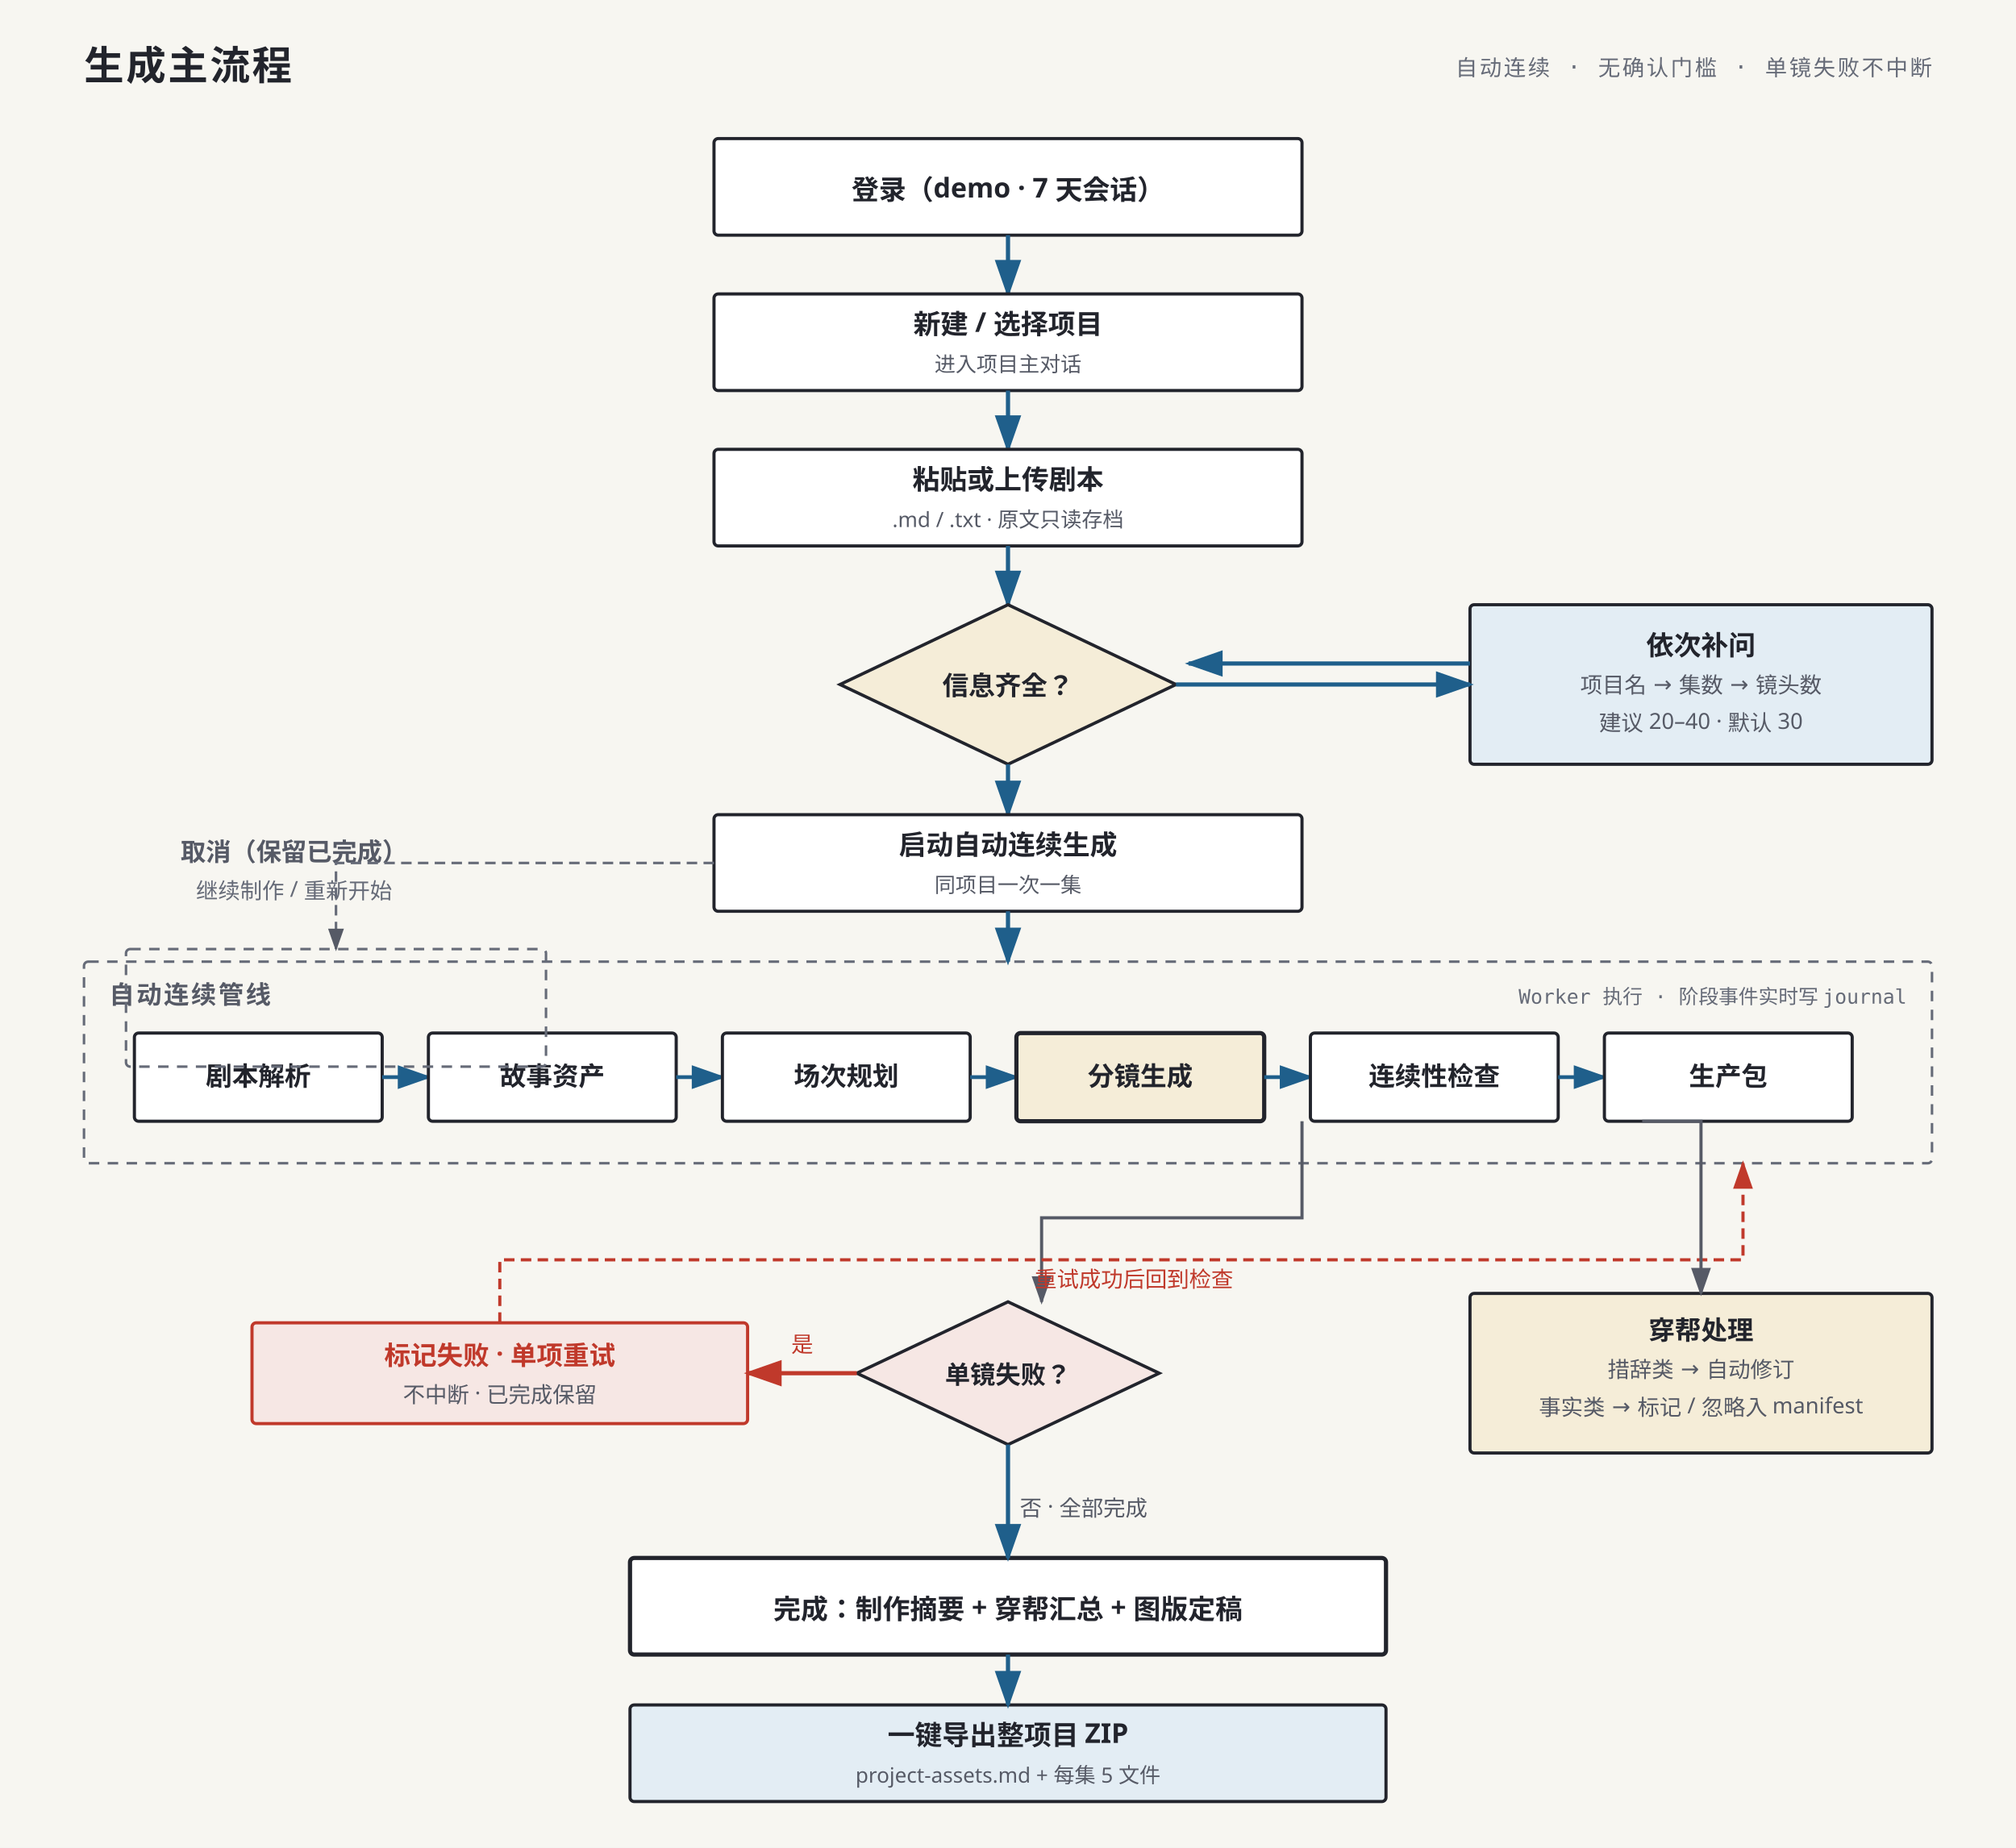
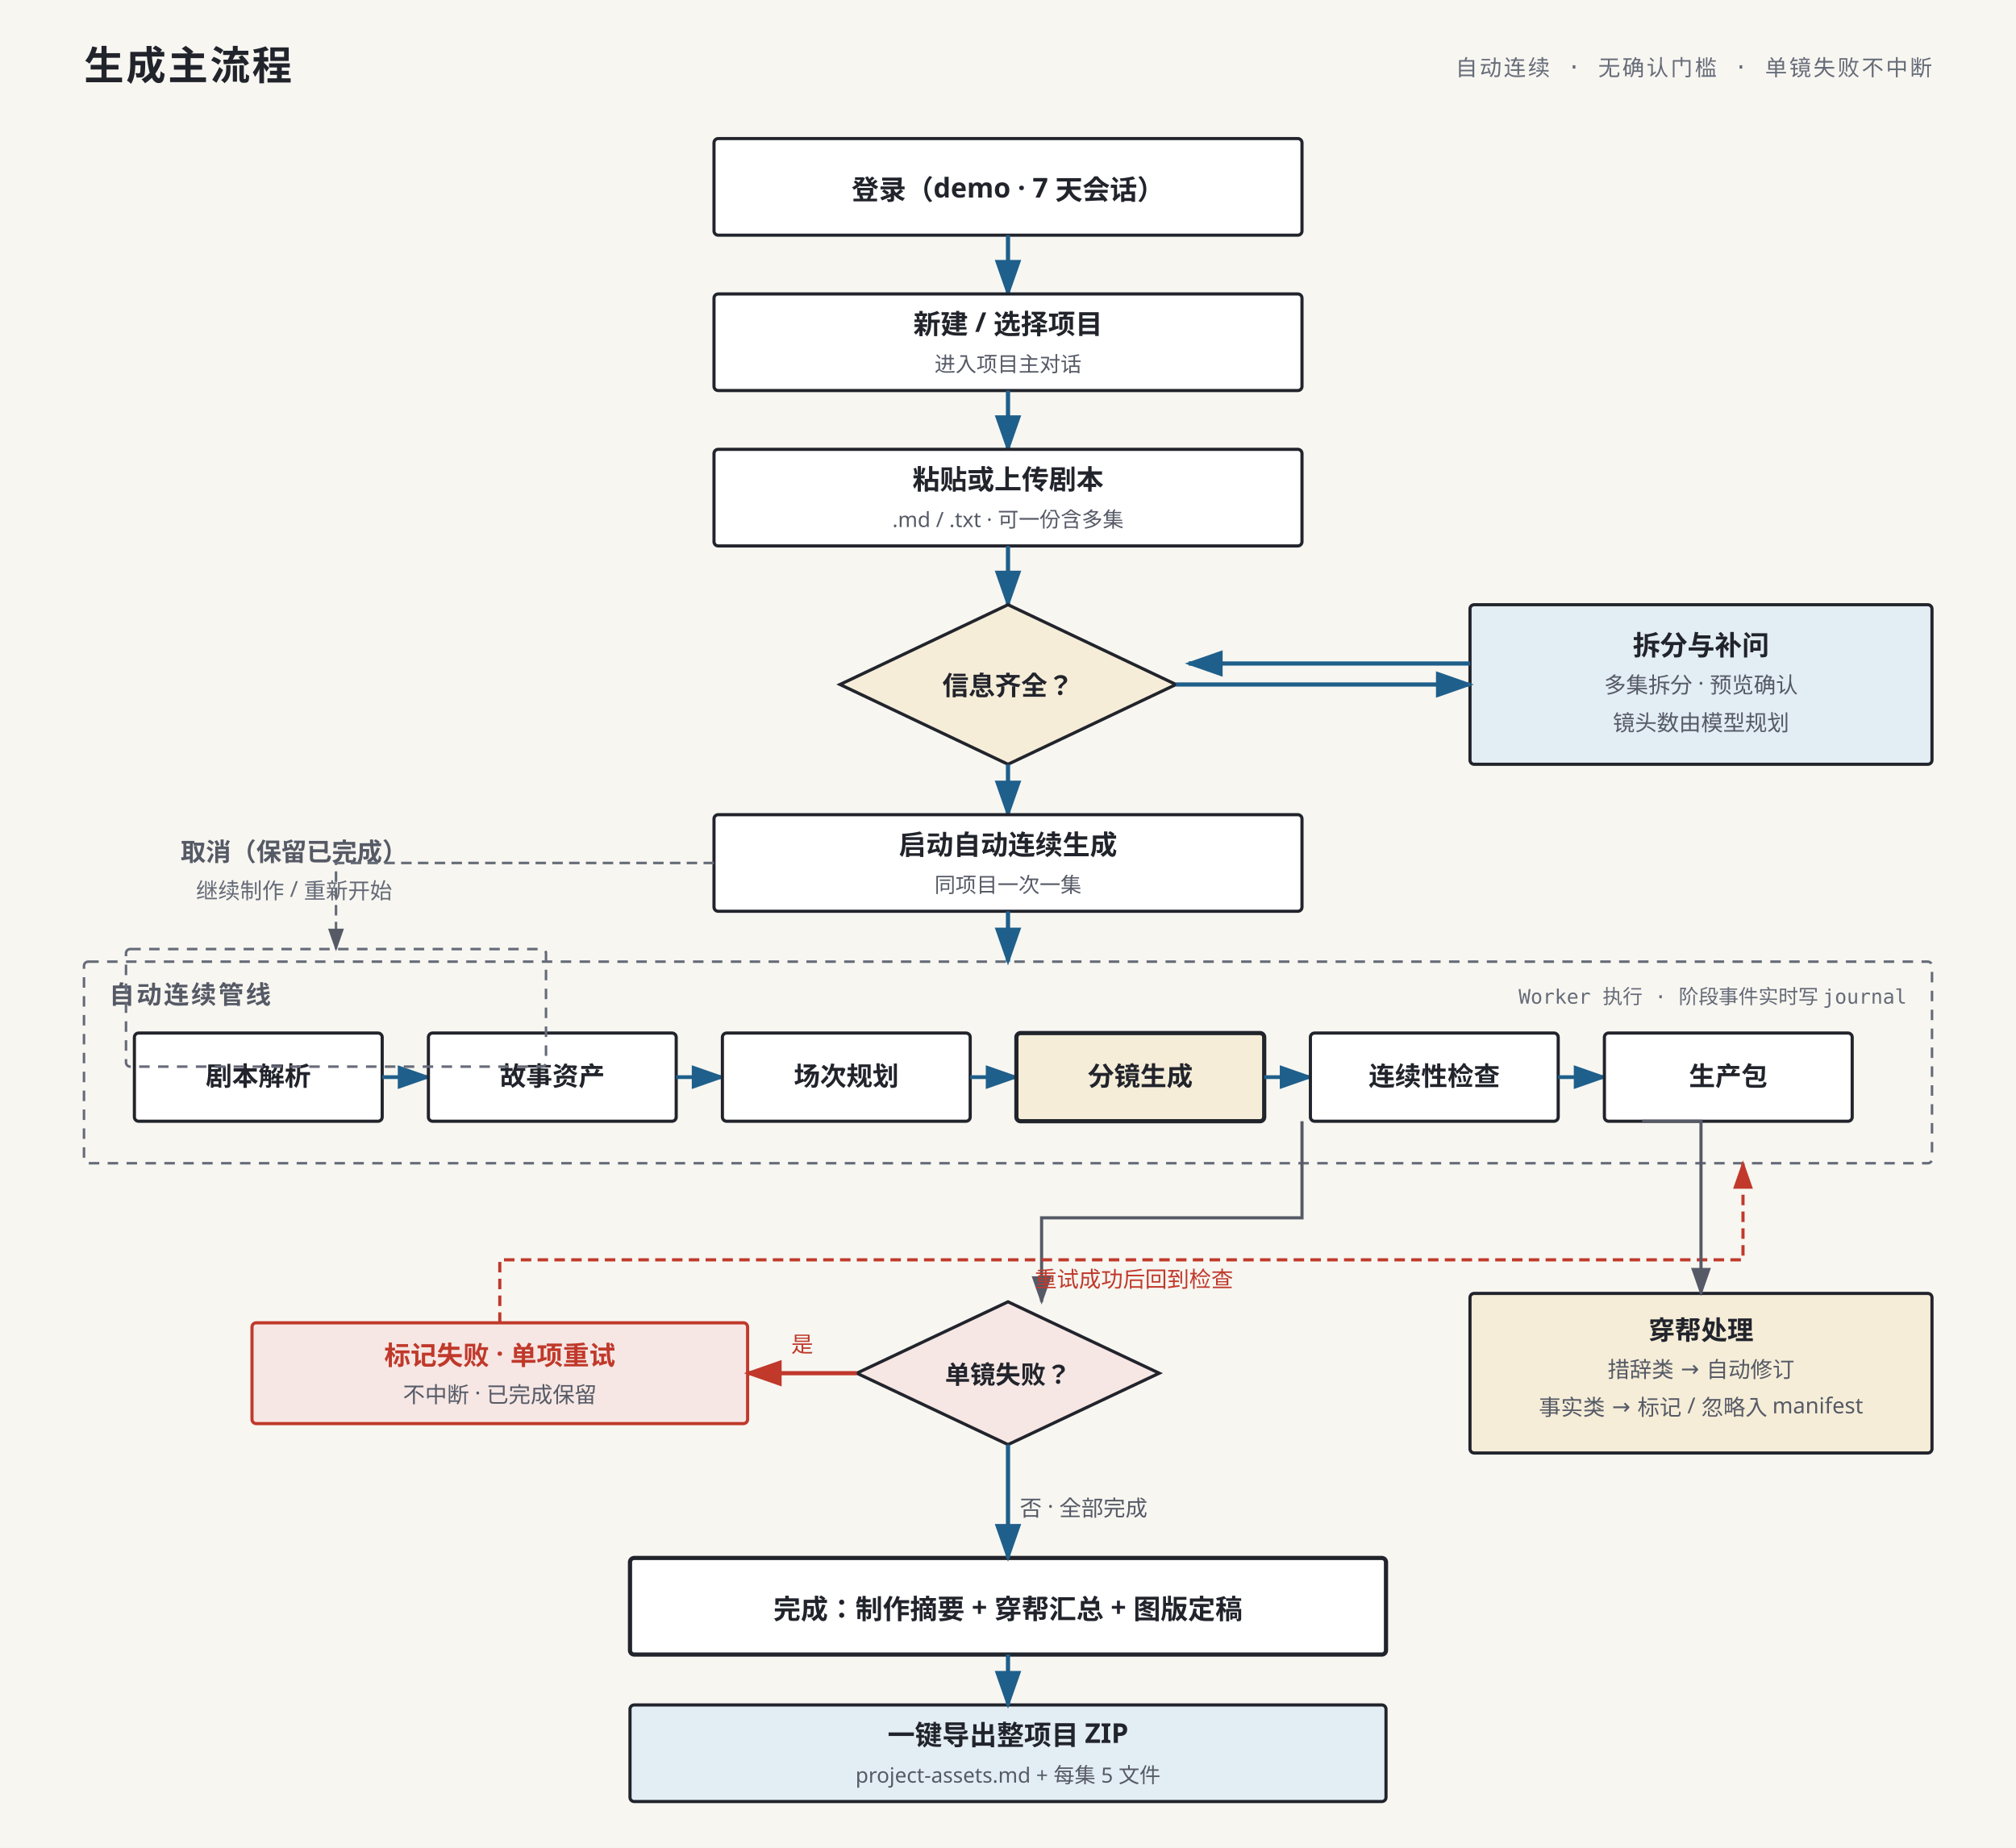
<svg xmlns="http://www.w3.org/2000/svg" viewBox="0 0 960 880">
  <rect width="960" height="880" fill="#f7f6f1" />
  <defs>
    <marker id="arrB" viewBox="0 0 10 7" refX="9" refY="3.5" markerWidth="9" markerHeight="6.5" orient="auto">
      <path d="M0,0 L10,3.5 L0,7 Z" fill="#1f5f8b" />
    </marker>
    <marker id="arrI" viewBox="0 0 10 7" refX="9" refY="3.5" markerWidth="9" markerHeight="6.5" orient="auto">
      <path d="M0,0 L10,3.5 L0,7 Z" fill="#565a66" />
    </marker>
    <marker id="arrG" viewBox="0 0 10 7" refX="9" refY="3.5" markerWidth="9" markerHeight="6.5" orient="auto">
      <path d="M0,0 L10,3.5 L0,7 Z" fill="#b8860b" />
    </marker>
    <marker id="arrR" viewBox="0 0 10 7" refX="9" refY="3.5" markerWidth="9" markerHeight="6.5" orient="auto">
      <path d="M0,0 L10,3.5 L0,7 Z" fill="#c0392b" />
    </marker>
  </defs>
  <text x="40" y="38" font-family="PingFang SC, Noto Sans SC, sans-serif" font-size="19" font-weight="700" fill="#22242c" letter-spacing="1">生成主流程</text>
  <text x="920" y="36" font-family="SF Mono, Menlo, monospace" font-size="10.5" fill="#666b78" text-anchor="end" letter-spacing="1">自动连续 · 无确认门槛 · 单镜失败不中断</text>
  <rect x="340" y="66" width="280" height="46" rx="2" fill="#ffffff" stroke="#22242c" stroke-width="1.5" />
  <text x="480.0" y="95" font-family="PingFang SC, Noto Sans SC, sans-serif" font-size="13" font-weight="600" fill="#22242c" text-anchor="middle">登录（demo · 7 天会话）</text>
  <path d="M 480,112,480,140" fill="none" stroke="#1f5f8b" stroke-width="2" marker-end="url(#arrB)" />
  <rect x="340" y="140" width="280" height="46" rx="2" fill="#ffffff" stroke="#22242c" stroke-width="1.5" />
  <text x="480.0" y="159" font-family="PingFang SC, Noto Sans SC, sans-serif" font-size="13" font-weight="600" fill="#22242c" text-anchor="middle">新建 / 选择项目</text>
  <text x="480.0" y="177" font-family="PingFang SC, Noto Sans SC, sans-serif" font-size="10" fill="#565a66" text-anchor="middle">进入项目主对话</text>
  <path d="M 480,186,480,214" fill="none" stroke="#1f5f8b" stroke-width="2" marker-end="url(#arrB)" />
  <rect x="340" y="214" width="280" height="46" rx="2" fill="#ffffff" stroke="#22242c" stroke-width="1.5" />
  <text x="480.0" y="233" font-family="PingFang SC, Noto Sans SC, sans-serif" font-size="13" font-weight="600" fill="#22242c" text-anchor="middle">粘贴或上传剧本</text>
-   <text x="480.0" y="251" font-family="PingFang SC, Noto Sans SC, sans-serif" font-size="10" fill="#565a66" text-anchor="middle">.md / .txt · 原文只读存档</text>
+   <text x="480.0" y="251" font-family="PingFang SC, Noto Sans SC, sans-serif" font-size="10" fill="#565a66" text-anchor="middle">.md / .txt · 可一份含多集</text>
  <path d="M 480,260,480,288" fill="none" stroke="#1f5f8b" stroke-width="2" marker-end="url(#arrB)" />
  <path d="M 480 288 L 560 326 L 480 364 L 400 326 Z" fill="#f5edd8" stroke="#22242c" stroke-width="1.5" />
  <text x="480" y="331" font-family="PingFang SC, Noto Sans SC, sans-serif" font-size="12.5" font-weight="600" fill="#22242c" text-anchor="middle">信息齐全？</text>
  <rect x="700" y="288" width="220" height="76" rx="2" fill="#e3edf4" stroke="#22242c" stroke-width="1.5" />
-   <text x="810" y="312" font-family="PingFang SC, Noto Sans SC, sans-serif" font-size="13" font-weight="600" fill="#22242c" text-anchor="middle">依次补问</text>
-   <text x="810" y="330" font-family="PingFang SC, Noto Sans SC, sans-serif" font-size="10.5" fill="#565a66" text-anchor="middle">项目名 → 集数 → 镜头数</text>
-   <text x="810" y="348" font-family="PingFang SC, Noto Sans SC, sans-serif" font-size="10.5" fill="#565a66" text-anchor="middle">建议 20–40 · 默认 30</text>
+   <text x="810" y="312" font-family="PingFang SC, Noto Sans SC, sans-serif" font-size="13" font-weight="600" fill="#22242c" text-anchor="middle">拆分与补问</text>
+   <text x="810" y="330" font-family="PingFang SC, Noto Sans SC, sans-serif" font-size="10.5" fill="#565a66" text-anchor="middle">多集拆分 · 预览确认</text>
+   <text x="810" y="348" font-family="PingFang SC, Noto Sans SC, sans-serif" font-size="10.5" fill="#565a66" text-anchor="middle">镜头数由模型规划</text>
  <path d="M 560,326,700,326" fill="none" stroke="#1f5f8b" stroke-width="2" marker-end="url(#arrB)" />
  <path d="M 700,316,566,316" fill="none" stroke="#1f5f8b" stroke-width="2" marker-end="url(#arrB)" />
  <path d="M 480,364,480,388" fill="none" stroke="#1f5f8b" stroke-width="2" marker-end="url(#arrB)" />
  <rect x="340" y="388" width="280" height="46" rx="2" fill="#ffffff" stroke="#22242c" stroke-width="1.5" />
  <text x="480.0" y="407" font-family="PingFang SC, Noto Sans SC, sans-serif" font-size="13" font-weight="600" fill="#22242c" text-anchor="middle">启动自动连续生成</text>
  <text x="480.0" y="425" font-family="PingFang SC, Noto Sans SC, sans-serif" font-size="10" fill="#565a66" text-anchor="middle">同项目一次一集</text>
  <path d="M 480,434,480,458" fill="none" stroke="#1f5f8b" stroke-width="2" marker-end="url(#arrB)" />
  <rect x="40" y="458" width="880" height="96" rx="2" fill="none" stroke="#666b78" stroke-width="1.2" stroke-dasharray="5,4" />
  <text x="52" y="478" font-family="PingFang SC, Noto Sans SC, sans-serif" font-size="12" font-weight="700" fill="#565a66" letter-spacing="1">自动连续管线</text>
  <text x="908" y="478" font-family="SF Mono, Menlo, monospace" font-size="9.5" fill="#666b78" text-anchor="end">Worker 执行 · 阶段事件实时写 journal</text>
  <rect x="64" y="492" width="118" height="42" rx="2" fill="#ffffff" stroke="#22242c" stroke-width="1.5" />
  <text x="123" y="517" font-family="PingFang SC, Noto Sans SC, sans-serif" font-size="12.5" font-weight="600" fill="#22242c" text-anchor="middle">剧本解析</text>
  <path d="M 182,513,204,513" fill="none" stroke="#1f5f8b" stroke-width="1.8" marker-end="url(#arrB)" />
  <rect x="204" y="492" width="118" height="42" rx="2" fill="#ffffff" stroke="#22242c" stroke-width="1.5" />
  <text x="263" y="517" font-family="PingFang SC, Noto Sans SC, sans-serif" font-size="12.5" font-weight="600" fill="#22242c" text-anchor="middle">故事资产</text>
  <path d="M 322,513,344,513" fill="none" stroke="#1f5f8b" stroke-width="1.8" marker-end="url(#arrB)" />
  <rect x="344" y="492" width="118" height="42" rx="2" fill="#ffffff" stroke="#22242c" stroke-width="1.5" />
  <text x="403" y="517" font-family="PingFang SC, Noto Sans SC, sans-serif" font-size="12.5" font-weight="600" fill="#22242c" text-anchor="middle">场次规划</text>
  <path d="M 462,513,484,513" fill="none" stroke="#1f5f8b" stroke-width="1.8" marker-end="url(#arrB)" />
  <rect x="484" y="492" width="118" height="42" rx="2" fill="#f5edd8" stroke="#22242c" stroke-width="2" />
  <text x="543" y="517" font-family="PingFang SC, Noto Sans SC, sans-serif" font-size="12.5" font-weight="600" fill="#22242c" text-anchor="middle">分镜生成</text>
  <path d="M 602,513,624,513" fill="none" stroke="#1f5f8b" stroke-width="1.8" marker-end="url(#arrB)" />
  <rect x="624" y="492" width="118" height="42" rx="2" fill="#ffffff" stroke="#22242c" stroke-width="1.5" />
  <text x="683" y="517" font-family="PingFang SC, Noto Sans SC, sans-serif" font-size="12.5" font-weight="600" fill="#22242c" text-anchor="middle">连续性检查</text>
  <path d="M 742,513,764,513" fill="none" stroke="#1f5f8b" stroke-width="1.8" marker-end="url(#arrB)" />
  <rect x="764" y="492" width="118" height="42" rx="2" fill="#ffffff" stroke="#22242c" stroke-width="1.5" />
  <text x="823" y="517" font-family="PingFang SC, Noto Sans SC, sans-serif" font-size="12.5" font-weight="600" fill="#22242c" text-anchor="middle">生产包</text>
  <path d="M 480 620 L 552 654 L 480 688 L 408 654 Z" fill="#f6e7e4" stroke="#22242c" stroke-width="1.5" />
  <text x="480" y="659" font-family="PingFang SC, Noto Sans SC, sans-serif" font-size="12" font-weight="600" fill="#22242c" text-anchor="middle">单镜失败？</text>
  <path d="M 620,534,620,580,496,580,496,620" fill="none" stroke="#565a66" stroke-width="1.5" marker-end="url(#arrI)" />
  <rect x="120" y="630" width="236" height="48" rx="2" fill="#f6e7e4" stroke="#c0392b" stroke-width="1.5" />
  <text x="238" y="650" font-family="PingFang SC, Noto Sans SC, sans-serif" font-size="12.5" font-weight="600" fill="#c0392b" text-anchor="middle">标记失败 · 单项重试</text>
  <text x="238" y="668" font-family="PingFang SC, Noto Sans SC, sans-serif" font-size="10.5" fill="#565a66" text-anchor="middle">不中断 · 已完成保留</text>
  <path d="M 408,654,356,654" fill="none" stroke="#c0392b" stroke-width="2" marker-end="url(#arrR)" />
  <text x="382" y="644" font-family="PingFang SC, Noto Sans SC, sans-serif" font-size="10.5" fill="#c0392b" text-anchor="middle">是</text>
  <path d="M 238,630,238,600,830,600,830,554" fill="none" stroke="#c0392b" stroke-width="1.5" stroke-dasharray="5,3" marker-end="url(#arrR)" />
  <text x="540" y="613" font-family="PingFang SC, Noto Sans SC, sans-serif" font-size="10.5" fill="#c0392b" text-anchor="middle">重试成功后回到检查</text>
  <rect x="700" y="616" width="220" height="76" rx="2" fill="#f5edd8" stroke="#22242c" stroke-width="1.5" />
  <text x="810" y="638" font-family="PingFang SC, Noto Sans SC, sans-serif" font-size="12.5" font-weight="600" fill="#22242c" text-anchor="middle">穿帮处理</text>
  <text x="810" y="656" font-family="PingFang SC, Noto Sans SC, sans-serif" font-size="10.5" fill="#565a66" text-anchor="middle">措辞类 → 自动修订</text>
  <text x="810" y="674" font-family="PingFang SC, Noto Sans SC, sans-serif" font-size="10.5" fill="#565a66" text-anchor="middle">事实类 → 标记 / 忽略入 manifest</text>
  <path d="M 782,534,810,534,810,616" fill="none" stroke="#565a66" stroke-width="1.5" marker-end="url(#arrI)" />
  <rect x="300" y="742" width="360" height="46" rx="2" fill="#ffffff" stroke="#22242c" stroke-width="2" />
  <text x="480.0" y="771" font-family="PingFang SC, Noto Sans SC, sans-serif" font-size="13" font-weight="600" fill="#22242c" text-anchor="middle">完成：制作摘要 + 穿帮汇总 + 图版定稿</text>
  <path d="M 480,688,480,742" fill="none" stroke="#1f5f8b" stroke-width="2" marker-end="url(#arrB)" />
  <text x="516" y="722" font-family="PingFang SC, Noto Sans SC, sans-serif" font-size="10.5" fill="#565a66" text-anchor="middle">否 · 全部完成</text>
  <rect x="300" y="812" width="360" height="46" rx="2" fill="#e3edf4" stroke="#22242c" stroke-width="1.5" />
  <text x="480.0" y="831" font-family="PingFang SC, Noto Sans SC, sans-serif" font-size="13" font-weight="600" fill="#22242c" text-anchor="middle">一键导出整项目 ZIP</text>
  <text x="480.0" y="849" font-family="PingFang SC, Noto Sans SC, sans-serif" font-size="10" fill="#565a66" text-anchor="middle">project-assets.md + 每集 5 文件</text>
  <path d="M 480,788,480,812" fill="none" stroke="#1f5f8b" stroke-width="2" marker-end="url(#arrB)" />
  <rect x="60" y="452" width="200" height="56" rx="2" fill="none" stroke="#666b78" stroke-width="1.2" stroke-dasharray="5,4" />
  <text x="140" y="410" font-family="PingFang SC, Noto Sans SC, sans-serif" font-size="12" font-weight="600" fill="#565a66" text-anchor="middle">取消（保留已完成）</text>
  <text x="140" y="428" font-family="PingFang SC, Noto Sans SC, sans-serif" font-size="10.5" fill="#666b78" text-anchor="middle">继续制作 / 重新开始</text>
  <path d="M 340,411,160,411,160,452" fill="none" stroke="#666b78" stroke-width="1.2" stroke-dasharray="5,3" marker-end="url(#arrI)" />
</svg>
